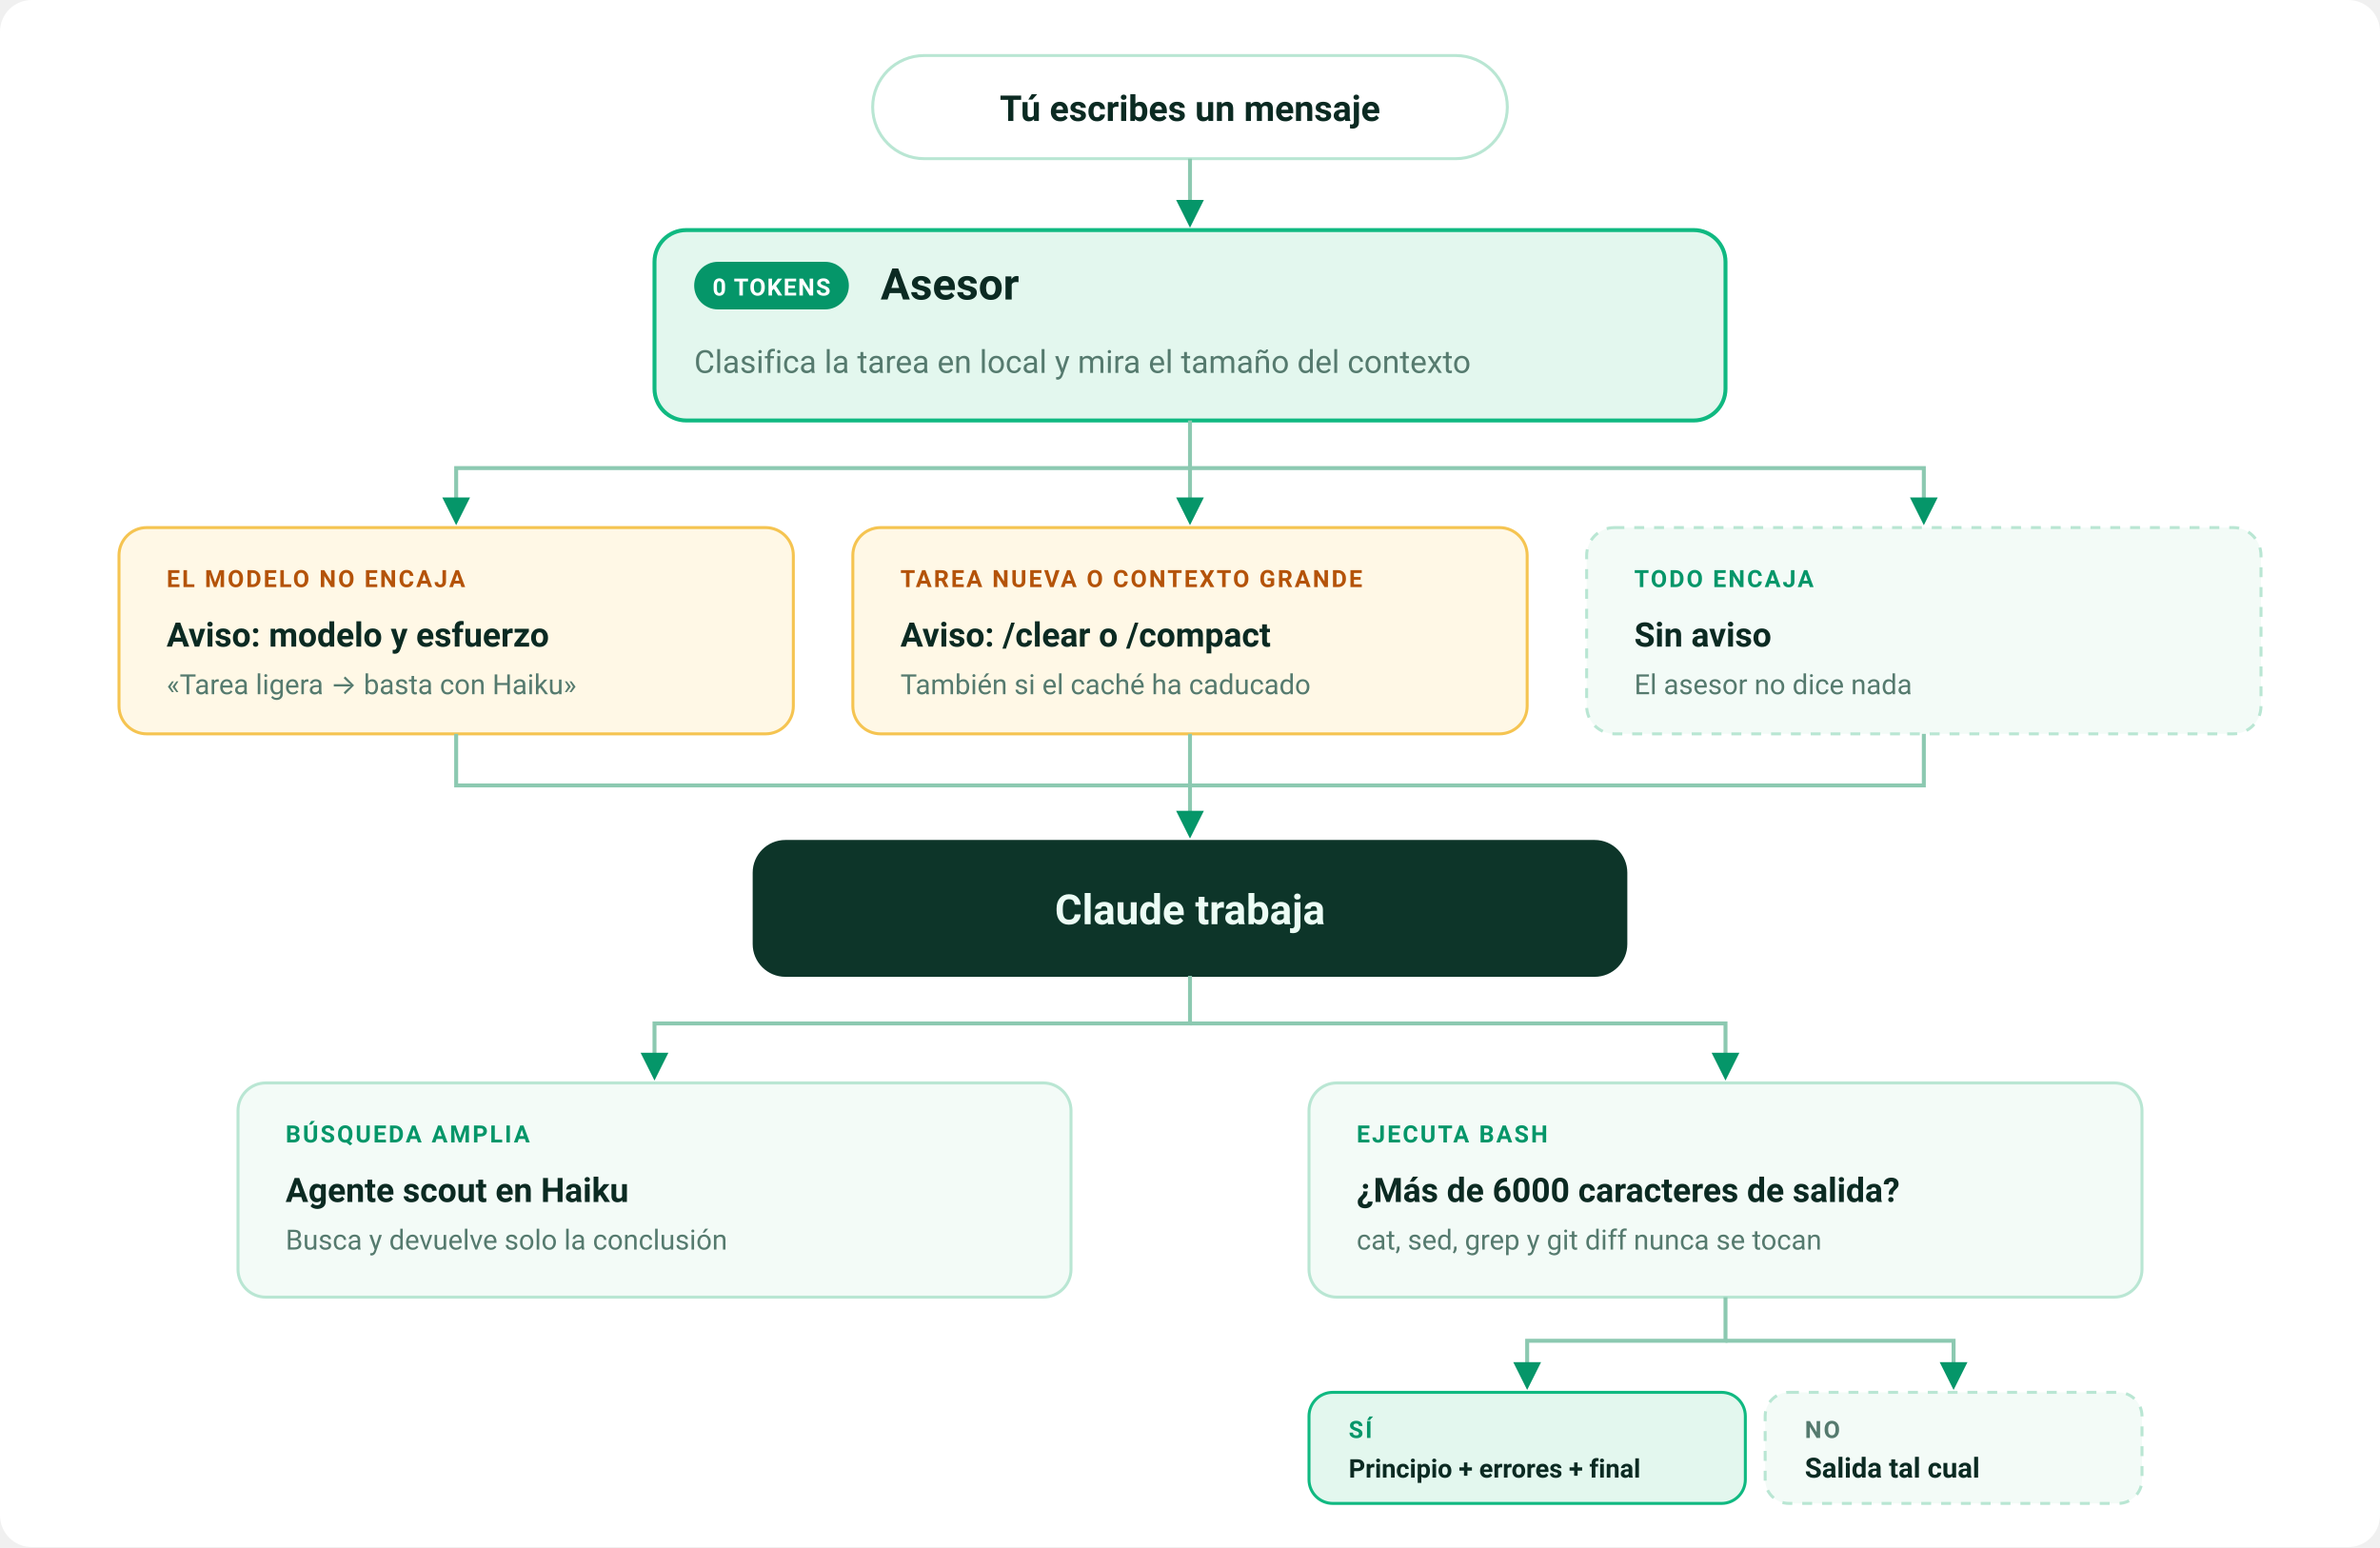
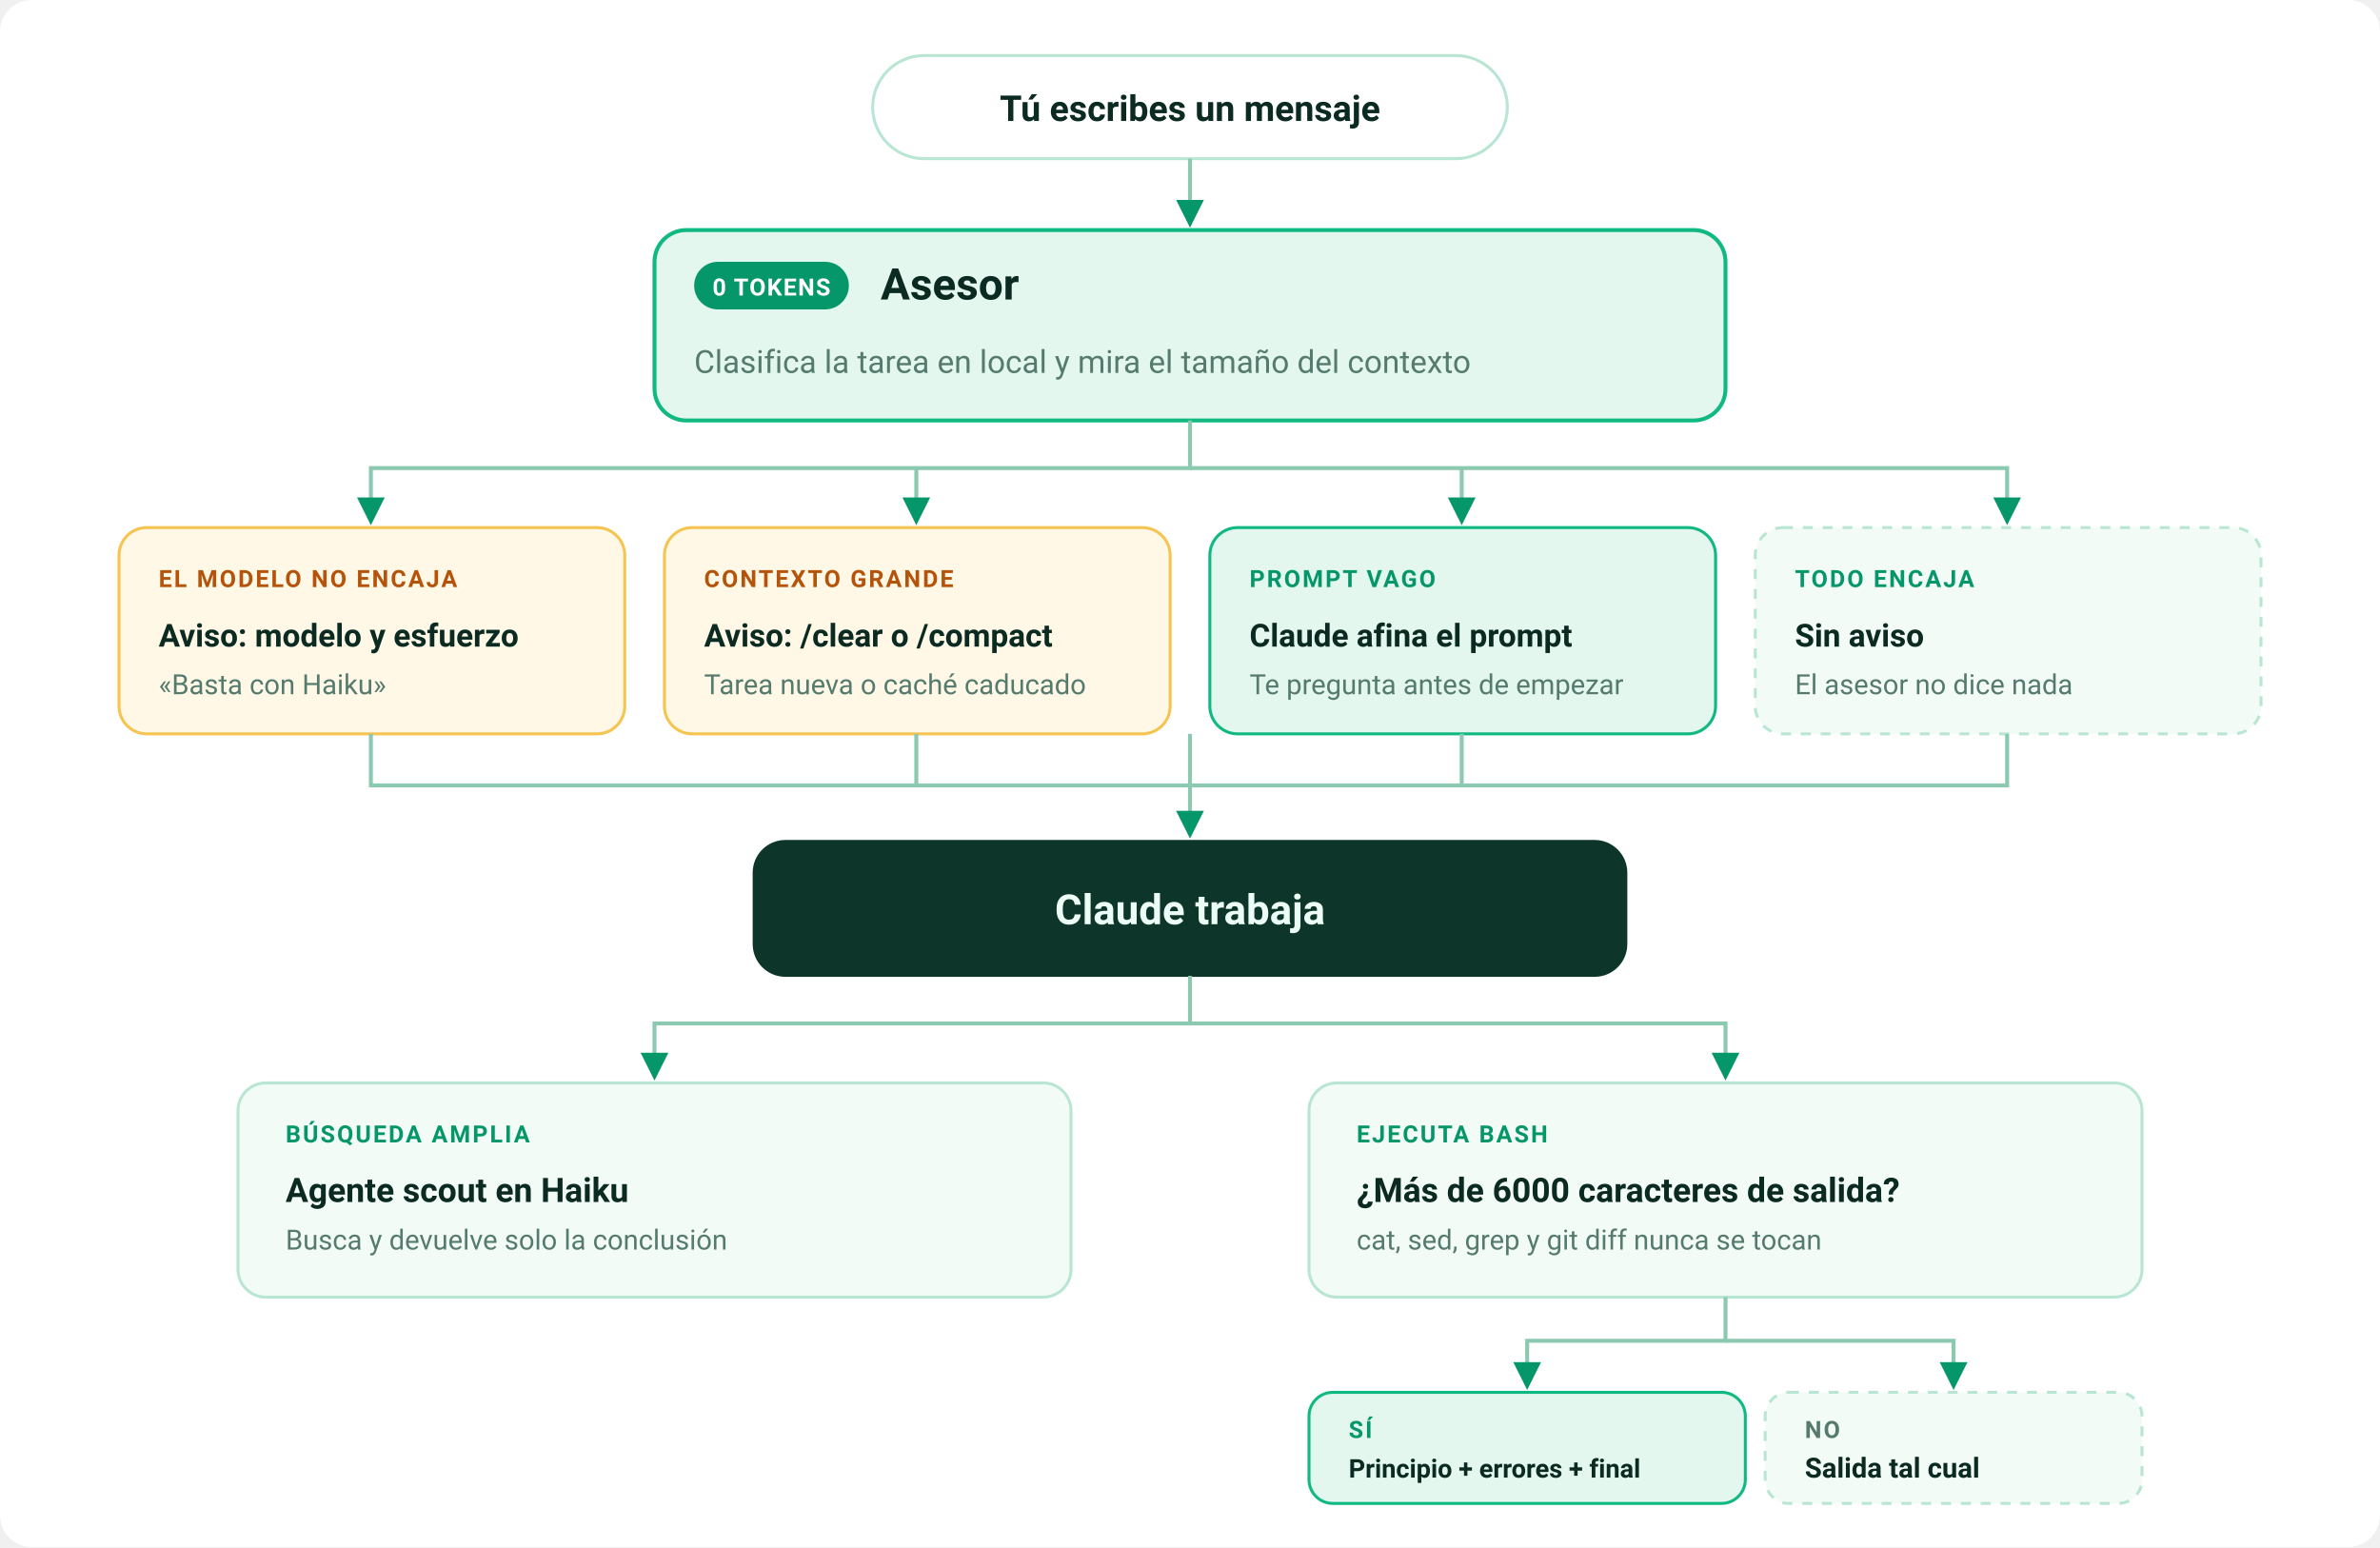
<svg xmlns="http://www.w3.org/2000/svg" viewBox="0 0 1200 780" width="1200" height="780" font-family="ui-sans-serif, -apple-system, 'Segoe UI', Roboto, sans-serif">
  <style>
    .bg { fill: #ffffff; }
    .card { fill: #f3fbf7; stroke: #b9e6d3; }
    .hero { fill: #e3f7ee; stroke: #10b981; }
    .claude { fill: #0d3529; stroke: #0d3529; }
    .warn { fill: #fff8e6; stroke: #f5c451; }
    .ok { fill: #f3fbf7; stroke: #b9e6d3; stroke-dasharray: 5 5; }
    .ink { fill: #0b2a22; } .muted { fill: #557a6e; } .accent { fill: #059669; } .amber { fill: #b45309; }
    .onclaude { fill: #ecfdf5; } .onclaude-muted { fill: #8fd3b8; }
    .wire { stroke: #8cc9b1; fill: none; stroke-width: 2; }
    .tag { fill: #059669; } .tag-text { fill: #ffffff; }
    .pill { fill: #ffffff; stroke: #b9e6d3; }
    @media (prefers-color-scheme: dark) {
      .bg { fill: #0d1117; }
      .card { fill: #0f2a22; stroke: #1f5446; }
      .hero { fill: #0f3a2d; stroke: #34d399; }
      .claude { fill: #34d399; stroke: #34d399; }
      .warn { fill: #2a2312; stroke: #a07a1f; }
      .ok { fill: #0f2a22; stroke: #1f5446; }
      .ink { fill: #ecfdf5; } .muted { fill: #8fb5a8; } .accent { fill: #34d399; } .amber { fill: #fbbf24; }
      .onclaude { fill: #04140f; } .onclaude-muted { fill: #0b4a36; }
      .wire { stroke: #2f6b58; }
      .tag { fill: #34d399; } .tag-text { fill: #04140f; }
      .pill { fill: #0d1117; stroke: #1f5446; }
    }
  </style>
  <defs>
    <marker id="arrow" viewBox="0 0 10 10" refX="8" refY="5" markerWidth="7" markerHeight="7" orient="auto">
      <path d="M0 0L10 5L0 10z" class="accent" />
    </marker>
  </defs>
  <rect class="bg" width="1200" height="780" rx="16" />
  <rect class="pill" x="440" y="28" width="320" height="52" rx="26" stroke-width="1.5" />
  <text class="ink" x="600" y="61" font-size="18" font-weight="600" text-anchor="middle">Tú escribes un mensaje</text>
  <path class="wire" d="M600 80 V112" marker-end="url(#arrow)" />
  <rect class="hero" x="330" y="116" width="540" height="96" rx="16" stroke-width="2" />
  <rect class="tag" x="350" y="132" width="78" height="24" rx="12" />
  <text class="tag-text" x="389" y="149" font-size="12" font-weight="700" text-anchor="middle" letter-spacing="0.6">0 TOKENS</text>
  <text class="ink" x="444" y="151" font-size="22" font-weight="700">Asesor</text>
  <text class="muted" x="350" y="188" font-size="16">Clasifica la tarea en local y mira el tamaño del contexto</text>
-   <path class="wire" d="M600 212 V236 H230 V262" marker-end="url(#arrow)" />
-   <path class="wire" d="M600 236 V262" marker-end="url(#arrow)" />
-   <path class="wire" d="M600 236 H970 V262" marker-end="url(#arrow)" />
-   <rect class="warn" x="60" y="266" width="340" height="104" rx="14" stroke-width="1.5" />
-   <text class="amber" x="84" y="296" font-size="12" font-weight="700" letter-spacing="1">EL MODELO NO ENCAJA</text>
-   <text class="ink" x="84" y="326" font-size="17" font-weight="600">Aviso: modelo y esfuerzo</text>
-   <text class="muted" x="84" y="350" font-size="14">«Tarea ligera → basta con Haiku»</text>
-   <rect class="warn" x="430" y="266" width="340" height="104" rx="14" stroke-width="1.5" />
-   <text class="amber" x="454" y="296" font-size="12" font-weight="700" letter-spacing="1">TAREA NUEVA O CONTEXTO GRANDE</text>
-   <text class="ink" x="454" y="326" font-size="17" font-weight="600">Aviso: /clear o /compact</text>
-   <text class="muted" x="454" y="350" font-size="14">También si el caché ha caducado</text>
-   <rect class="ok" x="800" y="266" width="340" height="104" rx="14" stroke-width="1.5" />
-   <text class="accent" x="824" y="296" font-size="12" font-weight="700" letter-spacing="1">TODO ENCAJA</text>
-   <text class="ink" x="824" y="326" font-size="17" font-weight="600">Sin aviso</text>
-   <text class="muted" x="824" y="350" font-size="14">El asesor no dice nada</text>
-   <path class="wire" d="M230 370 V396 H970 V370" />
+   <path class="wire" d="M600 212 V236 H187 V262" marker-end="url(#arrow)" />
+   <path class="wire" d="M600 236 H1012 V262" marker-end="url(#arrow)" />
+   <path class="wire" d="M462 236 V262" marker-end="url(#arrow)" />
+   <path class="wire" d="M737 236 V262" marker-end="url(#arrow)" />
+   <rect class="warn" x="60" y="266" width="255" height="104" rx="14" stroke-width="1.5" />
+   <text class="amber" x="80" y="296" font-size="12" font-weight="700" letter-spacing="1">EL MODELO NO ENCAJA</text>
+   <text class="ink" x="80" y="326" font-size="16" font-weight="600">Aviso: modelo y esfuerzo</text>
+   <text class="muted" x="80" y="350" font-size="14">«Basta con Haiku»</text>
+   <rect class="warn" x="335" y="266" width="255" height="104" rx="14" stroke-width="1.5" />
+   <text class="amber" x="355" y="296" font-size="12" font-weight="700" letter-spacing="1">CONTEXTO GRANDE</text>
+   <text class="ink" x="355" y="326" font-size="16" font-weight="600">Aviso: /clear o /compact</text>
+   <text class="muted" x="355" y="350" font-size="14">Tarea nueva o caché caducado</text>
+   <rect class="hero" x="610" y="266" width="255" height="104" rx="14" stroke-width="1.5" />
+   <text class="accent" x="630" y="296" font-size="12" font-weight="700" letter-spacing="1">PROMPT VAGO</text>
+   <text class="ink" x="630" y="326" font-size="16" font-weight="600">Claude afina el prompt</text>
+   <text class="muted" x="630" y="350" font-size="14">Te pregunta antes de empezar</text>
+   <rect class="ok" x="885" y="266" width="255" height="104" rx="14" stroke-width="1.5" />
+   <text class="accent" x="905" y="296" font-size="12" font-weight="700" letter-spacing="1">TODO ENCAJA</text>
+   <text class="ink" x="905" y="326" font-size="16" font-weight="600">Sin aviso</text>
+   <text class="muted" x="905" y="350" font-size="14">El asesor no dice nada</text>
+   <path class="wire" d="M187 370 V396 H1012 V370" />
+   <path class="wire" d="M462 370 V396" />
+   <path class="wire" d="M737 370 V396" />
  <path class="wire" d="M600 370 V420" marker-end="url(#arrow)" />
  <rect class="claude" x="380" y="424" width="440" height="68" rx="16" />
  <text class="onclaude" x="600" y="466" font-size="21" font-weight="700" text-anchor="middle">Claude trabaja</text>
  <path class="wire" d="M600 492 V516 H330 V542" marker-end="url(#arrow)" />
  <path class="wire" d="M600 516 H870 V542" marker-end="url(#arrow)" />
  <rect class="card" x="120" y="546" width="420" height="108" rx="14" stroke-width="1.5" />
  <text class="accent" x="144" y="576" font-size="12" font-weight="700" letter-spacing="1">BÚSQUEDA AMPLIA</text>
  <text class="ink" x="144" y="606" font-size="17" font-weight="600">Agente scout en Haiku</text>
  <text class="muted" x="144" y="630" font-size="14">Busca y devuelve solo la conclusión</text>
  <rect class="card" x="660" y="546" width="420" height="108" rx="14" stroke-width="1.5" />
  <text class="accent" x="684" y="576" font-size="12" font-weight="700" letter-spacing="1">EJECUTA BASH</text>
  <text class="ink" x="684" y="606" font-size="17" font-weight="600">¿Más de 6000 caracteres de salida?</text>
  <text class="muted" x="684" y="630" font-size="14">cat, sed, grep y git diff nunca se tocan</text>
  <path class="wire" d="M870 654 V676 H770 V698" marker-end="url(#arrow)" />
  <path class="wire" d="M870 676 H985 V698" marker-end="url(#arrow)" />
  <rect class="hero" x="660" y="702" width="220" height="56" rx="12" stroke-width="1.5" />
  <text class="accent" x="680" y="725" font-size="12" font-weight="700" letter-spacing="1">SÍ</text>
  <text class="ink" x="680" y="745" font-size="13" font-weight="600">Principio + errores + final</text>
  <rect class="ok" x="890" y="702" width="190" height="56" rx="12" stroke-width="1.5" />
  <text class="muted" x="910" y="725" font-size="12" font-weight="700" letter-spacing="1">NO</text>
  <text class="ink" x="910" y="745" font-size="14" font-weight="600">Salida tal cual</text>
</svg>
